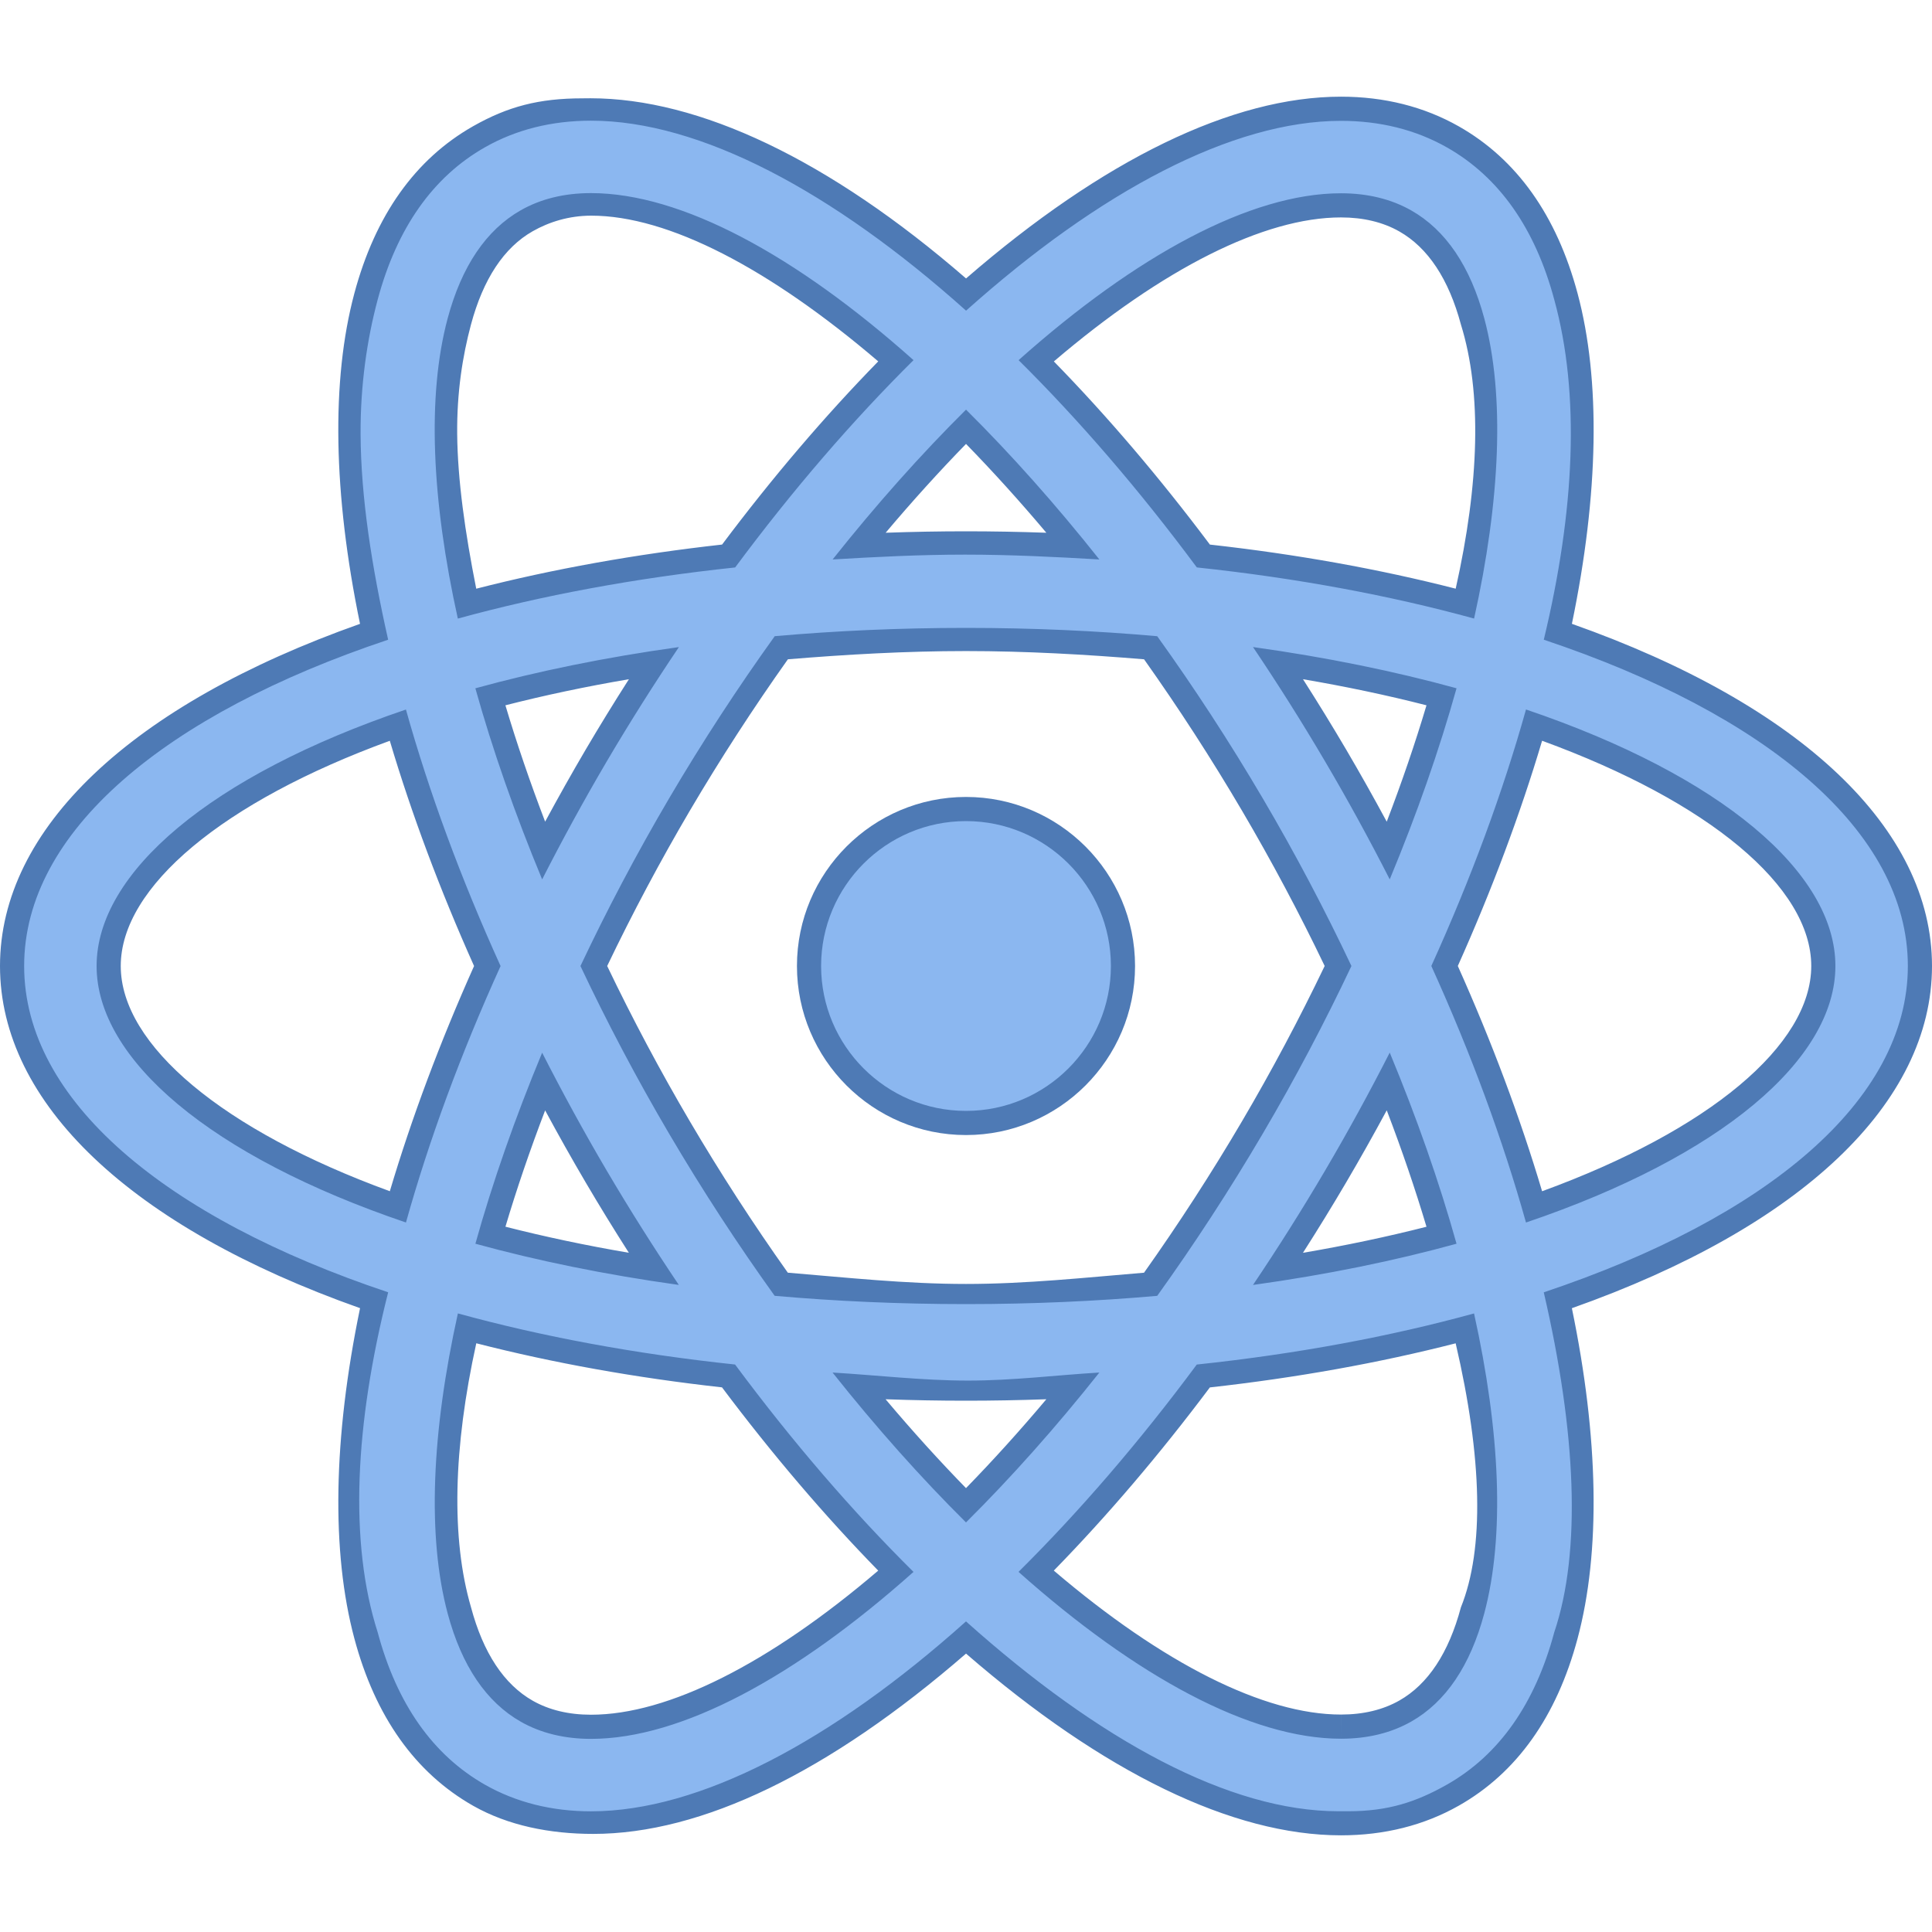
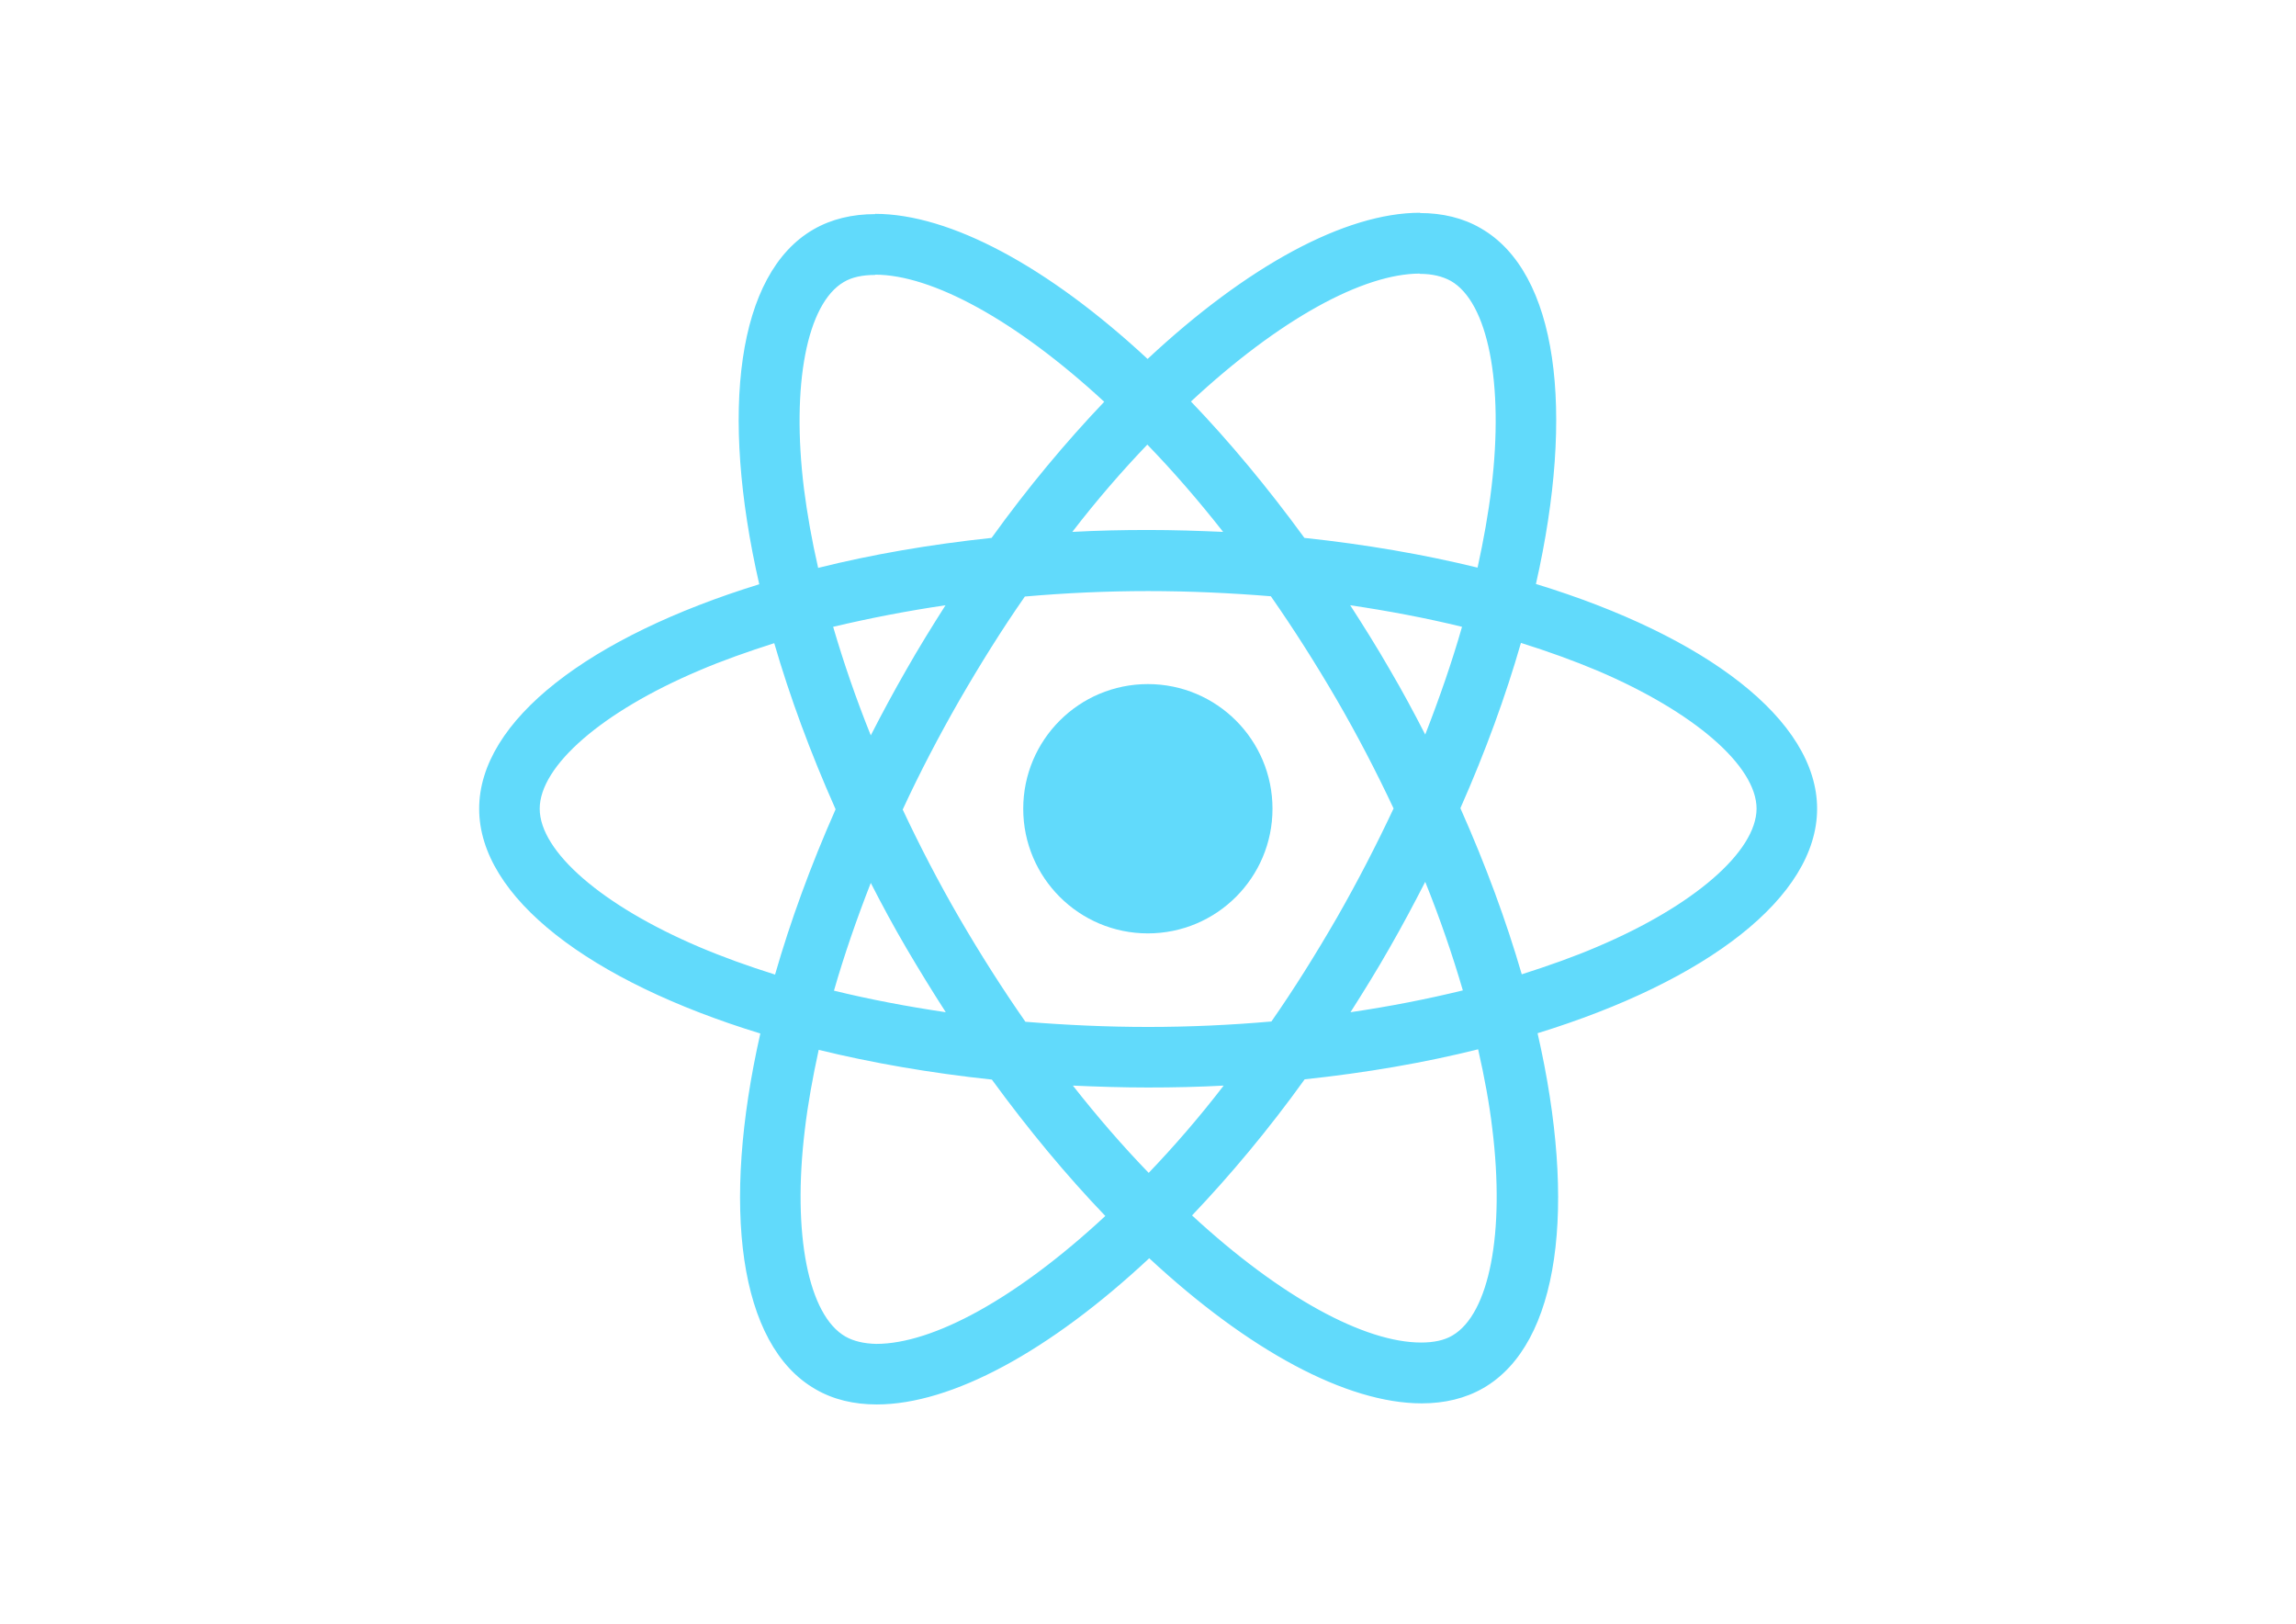
- <svg xmlns="http://www.w3.org/2000/svg" viewBox="0 0 80 80" width="30px" height="30px">
-   <path fill="#8bb7f0" d="M46.5,40c0,3.593-2.907,6.5-6.5,6.5s-6.5-2.907-6.5-6.5s2.907-6.5,6.5-6.5S46.5,36.407,46.5,40z" />
-   <path fill="#4e7ab5" d="M40,47c-3.859,0-7-3.14-7-7s3.141-7,7-7s7,3.14,7,7S43.859,47,40,47z M40,34c-3.309,0-6,2.691-6,6 s2.691,6,6,6s6-2.691,6-6S43.309,34,40,34z" />
-   <g>
-     <path fill="#8bb7f0" d="M24.474,75.503c-1.711,0-3.269-0.392-4.632-1.164c-2.28-1.293-3.856-3.521-4.686-6.62 c-0.965-3.607-0.85-8.398,0.332-13.878C5.956,50.562,0.5,45.531,0.5,40c0-5.532,5.455-10.562,14.987-13.84 c-1.182-5.481-1.298-10.272-0.333-13.879c0.83-3.1,2.406-5.328,4.685-6.62c1.362-0.772,2.921-1.164,4.632-1.164 c4.388,0,9.891,2.73,15.531,7.698c5.64-4.963,11.141-7.691,15.524-7.691c1.711,0,3.269,0.392,4.632,1.164 c2.277,1.291,3.854,3.515,4.684,6.611c0.966,3.606,0.85,8.398-0.333,13.88C74.043,29.437,79.5,34.468,79.5,40 s-5.457,10.563-14.991,13.842c1.182,5.481,1.298,10.272,0.332,13.878c-0.83,3.097-2.405,5.321-4.68,6.612 c-1.364,0.772-2.923,1.164-4.633,1.164c-4.386,0-9.889-2.728-15.527-7.689C34.361,72.774,28.859,75.503,24.474,75.503z M19.337,55.006c-0.991,4.717-1.102,8.747-0.316,11.679c0.542,2.026,1.481,3.431,2.794,4.175c0.753,0.427,1.648,0.644,2.659,0.644 c3.394,0,7.862-2.282,12.621-6.437c-2.385-2.402-4.713-5.121-6.928-8.091C26.336,56.56,22.696,55.898,19.337,55.006z M42.906,65.065c4.758,4.151,9.227,6.431,12.621,6.432c1.011,0,1.906-0.217,2.661-0.644c1.309-0.742,2.246-2.144,2.787-4.167 c0.786-2.934,0.676-6.963-0.315-11.679c-3.362,0.892-7.003,1.554-10.833,1.97C47.613,59.947,45.288,62.665,42.906,65.065z M35.566,57.393c1.452,1.776,2.938,3.433,4.434,4.94c1.492-1.506,2.979-3.163,4.43-4.94C42.939,57.464,41.454,57.5,40,57.5 C38.545,57.5,37.059,57.464,35.566,57.393z M32.349,53.179C34.844,53.392,37.417,53.5,40,53.5c2.585,0,5.155-0.108,7.646-0.32 c1.486-2.084,2.903-4.268,4.214-6.495c1.268-2.155,2.461-4.404,3.547-6.686c-1.083-2.276-2.275-4.524-3.546-6.684 c-1.308-2.222-2.725-4.406-4.215-6.495C45.157,26.608,42.587,26.5,40,26.5c-2.588,0-5.159,0.108-7.647,0.321 c-1.49,2.086-2.909,4.27-4.219,6.495c-1.27,2.159-2.462,4.407-3.546,6.686c1.082,2.274,2.274,4.522,3.545,6.684 C29.437,48.901,30.854,51.084,32.349,53.179z M57.491,44.779c-0.706,1.346-1.438,2.666-2.185,3.934 c-0.753,1.282-1.554,2.568-2.386,3.836c2.374-0.366,4.645-0.835,6.771-1.4C59.101,49.1,58.362,46.963,57.491,44.779z M20.304,51.148c2.127,0.564,4.397,1.034,6.768,1.4c-0.837-1.276-1.638-2.563-2.386-3.835c-0.745-1.267-1.478-2.585-2.183-3.931 C21.636,46.956,20.898,49.091,20.304,51.148z M59.816,40c1.528,3.391,2.773,6.743,3.708,9.977C70.926,47.373,75.5,43.574,75.5,40 s-4.574-7.373-11.976-9.977C62.591,33.257,61.345,36.609,59.816,40z M16.472,30.025C9.073,32.628,4.5,36.427,4.5,40 c0,3.574,4.573,7.373,11.974,9.976c0.934-3.235,2.179-6.587,3.705-9.974C18.652,36.614,17.407,33.262,16.472,30.025z M20.303,28.852c0.594,2.054,1.332,4.19,2.2,6.368c0.704-1.342,1.436-2.661,2.184-3.932c0.752-1.279,1.553-2.565,2.388-3.836 C24.701,27.817,22.431,28.287,20.303,28.852z M52.922,27.451c0.837,1.277,1.638,2.563,2.386,3.837 c0.746,1.267,1.479,2.586,2.185,3.932c0.869-2.177,1.607-4.313,2.201-6.369C57.564,28.286,55.294,27.816,52.922,27.451z M24.471,8.497c-1.011,0-1.905,0.216-2.657,0.644c-1.312,0.744-2.252,2.149-2.795,4.175c-0.785,2.935-0.675,6.964,0.317,11.679 c3.36-0.892,7.002-1.555,10.834-1.971c2.217-2.971,4.545-5.688,6.927-8.088C32.337,10.779,27.866,8.497,24.471,8.497z M49.828,23.023c3.83,0.416,7.471,1.078,10.833,1.97c0.992-4.716,1.103-8.746,0.316-11.68c-0.542-2.022-1.48-3.424-2.79-4.166 c-0.754-0.427-1.649-0.644-2.661-0.644c-3.393,0-7.86,2.281-12.619,6.433C45.287,17.335,47.613,20.053,49.828,23.023z M40,22.5 c1.454,0,2.939,0.036,4.431,0.107c-1.45-1.774-2.936-3.43-4.429-4.938c-1.497,1.51-2.982,3.166-4.432,4.938 C37.061,22.536,38.546,22.5,40,22.5z" />
-     <path fill="#4e7ab5" d="M24.471,4.997c4.494,0,9.996,2.91,15.532,7.867c5.535-4.953,11.034-7.86,15.524-7.86 c1.623,0,3.099,0.37,4.386,1.099c2.156,1.222,3.652,3.343,4.446,6.306c1.077,3.917,0.851,8.74-0.434,14.08 C73.147,29.57,79,34.431,79,40s-5.853,10.43-15.076,13.512c1.341,5.773,1.566,10.726,0.434,14.079 c-0.794,2.962-2.289,5.084-4.443,6.306C58.626,74.627,57.455,75,55.833,75c-0.001,0-0.416,0-0.417,0 c-4.492,0-9.882-2.91-15.416-7.861c-5.535,4.956-11.035,7.864-15.527,7.864c-1.623,0-3.099-0.37-4.386-1.099 c-2.158-1.225-3.655-3.349-4.448-6.314c-1.19-3.717-0.95-8.603,0.434-14.079C6.852,50.429,1,45.569,1,40 c0-5.568,5.852-10.429,15.072-13.511C15.385,23.43,14.946,20.59,14.931,18c-0.012-2.046,0.267-3.949,0.707-5.59 c0.794-2.966,2.29-5.09,4.448-6.314C21.372,5.366,22.848,4.997,24.471,4.997 M18.958,25.614c3.477-0.955,7.338-1.677,11.483-2.117 c2.382-3.21,4.875-6.096,7.386-8.584c-4.872-4.346-9.616-6.917-13.356-6.917c-1.099,0-2.075,0.238-2.904,0.709 c-1.433,0.813-2.452,2.32-3.031,4.481C17.678,16.388,17.873,20.716,18.958,25.614 M61.039,25.613 c1.085-4.898,1.28-9.227,0.422-12.429c-0.578-2.157-1.597-3.661-3.027-4.472c-0.83-0.471-1.809-0.709-2.907-0.709 c-3.737,0-8.478,2.568-13.349,6.91c2.51,2.488,5,5.374,7.38,8.583C53.701,23.936,57.562,24.658,61.039,25.613 M34.477,23.166 c1.802-0.107,3.609-0.2,5.488-0.2c1.879,0,3.755,0.094,5.557,0.2c-1.808-2.279-3.664-4.361-5.521-6.204 C38.144,18.805,36.287,20.887,34.477,23.166 M40,54c2.761,0,5.404-0.121,7.918-0.342c1.519-2.117,2.988-4.365,4.372-6.719 c1.353-2.299,2.577-4.626,3.67-6.939c-1.093-2.313-2.317-4.639-3.669-6.937c-1.385-2.355-2.853-4.602-4.373-6.719 C45.405,26.121,42.762,26,40,26s-5.406,0.121-7.92,0.343c-1.521,2.117-2.991,4.365-4.376,6.719 c-1.352,2.299-2.576,4.626-3.669,6.939c1.093,2.313,2.316,4.639,3.668,6.937c1.385,2.354,2.854,4.602,4.374,6.719 C34.592,53.879,37.237,54,40,54 M57.546,36.413c1.125-2.709,2.056-5.369,2.766-7.913c-2.553-0.702-5.373-1.282-8.428-1.707 c1.028,1.527,2.029,3.11,2.992,4.748C55.83,33.16,56.717,34.788,57.546,36.413 M22.449,36.414c0.828-1.625,1.716-3.253,2.668-4.873 c0.964-1.638,1.966-3.22,2.995-4.747c-3.055,0.424-5.875,1.005-8.428,1.707C20.394,31.045,21.325,33.704,22.449,36.414 M63.188,50.622C71.264,47.886,76,43.866,76,40s-4.736-7.886-12.812-10.622c-0.953,3.405-2.269,6.983-3.92,10.621 C60.919,43.638,62.235,47.216,63.188,50.622 M16.81,50.621c0.952-3.404,2.267-6.982,3.918-10.619 c-1.651-3.638-2.967-7.217-3.919-10.622C8.734,32.116,4,36.135,4,40C4,43.866,8.735,47.885,16.81,50.621 M51.884,53.207 c3.055-0.424,5.875-1.004,8.428-1.707c-0.711-2.544-1.642-5.204-2.766-7.914c-0.829,1.625-1.717,3.253-2.67,4.873 C53.913,50.097,52.912,51.68,51.884,53.207 M28.109,53.206c-1.028-1.527-2.029-3.109-2.993-4.746 c-0.952-1.619-1.839-3.246-2.667-4.87c-1.124,2.708-2.054,5.367-2.764,7.91C22.237,52.201,25.056,52.781,28.109,53.206 M24.474,72.003c3.739,0,8.481-2.57,13.352-6.914c-2.513-2.489-5.005-5.376-7.388-8.587c-4.143-0.439-8.002-1.161-11.478-2.116 c-1.084,4.898-1.279,9.226-0.422,12.428c0.578,2.16,1.598,3.667,3.03,4.48C22.396,71.765,23.375,72.003,24.474,72.003 M55.527,71.997L55.527,71.997c1.099,0,2.076-0.238,2.907-0.709c1.43-0.811,2.447-2.315,3.024-4.473 c0.858-3.203,0.663-7.531-0.421-12.428c-3.477,0.955-7.337,1.677-11.481,2.116c-2.38,3.21-4.871,6.096-7.381,8.585 C47.046,69.428,51.788,71.996,55.527,71.997 M40,63.04c1.857-1.844,3.713-3.927,5.522-6.206c-1.801,0.107-3.559,0.333-5.439,0.333 c-1.881,0-3.807-0.226-5.609-0.333C36.284,59.114,38.142,61.197,40,63.04 M24.116,4.072c-1.799,0-3.085,0.338-4.523,1.153 c-2.399,1.361-4.055,3.691-4.921,6.926c-0.96,3.587-0.877,8.302,0.236,13.681C5.419,29.189,0,34.325,0,40 c0,5.676,5.42,10.811,14.909,14.168c-1.113,5.379-1.196,10.094-0.235,13.681c0.865,3.233,2.52,5.563,4.921,6.926 c1.44,0.816,3.17,1.163,4.968,1.163c4.487,0,9.753-2.535,15.438-7.466c5.684,4.926,11.039,7.524,15.525,7.525 c1.799,0,3.441-0.413,4.881-1.229c2.397-1.359,4.051-3.686,4.916-6.917c0.961-3.588,0.878-8.303-0.235-13.681 C74.579,50.812,80,45.676,80,40s-5.42-10.812-14.911-14.169c1.114-5.38,1.196-10.095,0.235-13.682 c-0.866-3.231-2.521-5.558-4.919-6.917c-1.439-0.815-3.081-1.229-4.879-1.229c-4.485,0-9.839,2.599-15.524,7.527 c-5.686-4.932-11.066-7.461-15.554-7.461L24.116,4.072z M19.72,24.377c-0.462-2.324-0.772-4.502-0.789-6.412 c-0.015-1.72,0.221-3.217,0.57-4.521c0.507-1.892,1.368-3.194,2.559-3.87c0.676-0.384,1.5-0.644,2.423-0.644 c3.181,0,7.367,2.178,11.883,6.034c-2.221,2.273-4.392,4.819-6.466,7.585C26.315,22.949,22.897,23.562,19.72,24.377L19.72,24.377z M43.638,14.966c4.515-3.853,8.711-5.963,11.888-5.963c0.924,0,1.737,0.195,2.414,0.579c1.189,0.674,2.049,1.973,2.555,3.861 c0.874,2.818,0.761,6.564-0.218,10.933c-3.177-0.814-6.594-1.428-10.178-1.826C48.026,19.785,45.857,17.239,43.638,14.966 L43.638,14.966z M36.673,22.06c1.096-1.3,2.209-2.53,3.328-3.678c1.119,1.148,2.231,2.378,3.326,3.678 C42.208,22.02,41.095,22,40,22S37.793,22.02,36.673,22.06L36.673,22.06z M32.625,27.3c2.405-0.199,4.883-0.341,7.375-0.341 c2.491,0,4.969,0.142,7.373,0.341c1.432,2.019,2.796,4.126,4.056,6.269c1.222,2.078,2.373,4.239,3.423,6.43 c-1.051,2.192-2.202,4.354-3.424,6.432c-1.261,2.144-2.624,4.25-4.056,6.269c-2.403,0.199-4.881,0.466-7.372,0.466 c-2.493,0-4.972-0.268-7.378-0.467c-1.433-2.018-2.797-4.125-4.058-6.269c-1.222-2.077-2.372-4.238-3.422-6.43 c1.05-2.192,2.201-4.354,3.423-6.432C29.827,31.425,31.192,29.318,32.625,27.3L32.625,27.3z M57.422,34.024 c-0.549-1.018-1.112-2.018-1.683-2.99c-0.57-0.969-1.167-1.942-1.785-2.909c1.774,0.302,3.485,0.663,5.114,1.08 C58.601,30.771,58.05,32.383,57.422,34.024L57.422,34.024z M20.928,29.205c1.629-0.417,3.34-0.778,5.114-1.08 c-0.619,0.967-1.216,1.94-1.786,2.908c-0.571,0.972-1.134,1.972-1.683,2.99C21.945,32.384,21.395,30.772,20.928,29.205 L20.928,29.205z M60.365,39.999c1.415-3.162,2.587-6.292,3.49-9.326C70.758,33.192,75,36.721,75,40s-4.242,6.808-11.145,9.327 C62.951,46.292,61.78,43.161,60.365,39.999L60.365,39.999z M16.142,49.326C9.241,46.807,5,43.278,5,40s4.241-6.807,11.141-9.326 c0.903,3.035,2.074,6.165,3.489,9.327C18.216,43.162,17.045,46.292,16.142,49.326L16.142,49.326z M53.953,51.876 c0.618-0.968,1.216-1.941,1.785-2.909c0.572-0.972,1.135-1.973,1.684-2.991c0.628,1.641,1.178,3.254,1.646,4.821 C57.438,51.212,55.727,51.574,53.953,51.876L53.953,51.876z M20.929,50.795c0.467-1.566,1.017-3.177,1.644-4.816 c0.548,1.017,1.111,2.017,1.682,2.988c0.569,0.968,1.166,1.94,1.785,2.908C24.267,51.572,22.557,51.211,20.929,50.795 L20.929,50.795z M24.474,71.003c-0.924,0-1.736-0.195-2.413-0.579c-1.19-0.676-2.051-1.977-2.557-3.869 c-0.831-2.845-0.737-6.592,0.218-10.933c3.176,0.814,6.592,1.428,10.175,1.826c2.075,2.766,4.246,5.313,6.468,7.588 C31.85,68.893,27.653,71.004,24.474,71.003L24.474,71.003L24.474,71.003z M50.098,57.45c3.584-0.399,7.001-1.012,10.178-1.826 c1.105,4.74,1.192,8.518,0.217,10.932c-0.505,1.889-1.364,3.188-2.552,3.861c-0.678,0.384-1.49,0.579-2.413,0.579v1l-0.001-1 c-3.18,0-7.377-2.11-11.891-5.961C45.856,62.762,48.025,60.216,50.098,57.45L50.098,57.45z M40,61.62 c-1.12-1.148-2.234-2.379-3.33-3.68C37.79,57.98,38.904,58,40,58c1.095,0,2.208-0.02,3.327-0.06 C42.232,59.241,41.119,60.472,40,61.62L40,61.62z" />
+ <svg xmlns="http://www.w3.org/2000/svg" viewBox="0 0 841.9 595.3">
+   <g fill="#61DAFB">
+     <path d="M666.3 296.5c0-32.5-40.7-63.3-103.1-82.4 14.4-63.6 8-114.2-20.2-130.4-6.5-3.8-14.1-5.6-22.4-5.6v22.3c4.6 0 8.3.9 11.4 2.6 13.6 7.8 19.5 37.5 14.9 75.7-1.1 9.4-2.9 19.3-5.1 29.4-19.6-4.8-41-8.5-63.5-10.9-13.5-18.5-27.5-35.3-41.6-50 32.6-30.3 63.2-46.9 84-46.9V78c-27.5 0-63.5 19.6-99.9 53.6-36.4-33.8-72.4-53.2-99.9-53.2v22.3c20.7 0 51.4 16.5 84 46.6-14 14.7-28 31.4-41.3 49.9-22.6 2.4-44 6.1-63.6 11-2.3-10-4-19.7-5.2-29-4.7-38.2 1.1-67.9 14.6-75.8 3-1.8 6.9-2.6 11.5-2.6V78.5c-8.4 0-16 1.8-22.6 5.6-28.1 16.2-34.4 66.7-19.9 130.1-62.2 19.2-102.7 49.9-102.7 82.3 0 32.5 40.7 63.3 103.1 82.4-14.4 63.6-8 114.2 20.2 130.4 6.5 3.8 14.1 5.6 22.5 5.6 27.5 0 63.5-19.6 99.9-53.6 36.4 33.8 72.4 53.2 99.9 53.2 8.4 0 16-1.8 22.6-5.6 28.1-16.2 34.4-66.7 19.9-130.1 62-19.1 102.5-49.9 102.5-82.3zm-130.2-66.7c-3.7 12.9-8.3 26.2-13.5 39.5-4.1-8-8.4-16-13.1-24-4.6-8-9.5-15.8-14.4-23.4 14.2 2.1 27.9 4.7 41 7.9zm-45.8 106.5c-7.8 13.5-15.8 26.3-24.1 38.2-14.9 1.3-30 2-45.2 2-15.1 0-30.2-.7-45-1.9-8.3-11.9-16.4-24.6-24.2-38-7.6-13.1-14.5-26.4-20.8-39.8 6.2-13.4 13.2-26.8 20.7-39.9 7.8-13.5 15.8-26.3 24.1-38.2 14.9-1.3 30-2 45.2-2 15.1 0 30.2.7 45 1.9 8.3 11.9 16.4 24.6 24.2 38 7.6 13.1 14.5 26.4 20.8 39.8-6.3 13.4-13.2 26.8-20.7 39.9zm32.3-13c5.4 13.4 10 26.8 13.8 39.8-13.1 3.2-26.9 5.9-41.2 8 4.9-7.7 9.8-15.6 14.4-23.7 4.6-8 8.9-16.1 13-24.1zM421.2 430c-9.3-9.6-18.6-20.3-27.8-32 9 .4 18.2.7 27.5.7 9.4 0 18.7-.2 27.8-.7-9 11.7-18.3 22.4-27.5 32zm-74.4-58.9c-14.2-2.1-27.9-4.7-41-7.9 3.7-12.9 8.3-26.2 13.5-39.5 4.1 8 8.4 16 13.1 24 4.7 8 9.5 15.8 14.4 23.4zM420.7 163c9.3 9.6 18.6 20.3 27.8 32-9-.4-18.2-.7-27.5-.7-9.4 0-18.7.2-27.8.7 9-11.7 18.3-22.4 27.5-32zm-74 58.9c-4.9 7.7-9.8 15.6-14.4 23.7-4.6 8-8.9 16-13 24-5.4-13.4-10-26.8-13.8-39.8 13.1-3.1 26.9-5.8 41.2-7.9zm-90.5 125.2c-35.4-15.1-58.3-34.9-58.3-50.6 0-15.7 22.9-35.6 58.3-50.6 8.6-3.7 18-7 27.7-10.1 5.7 19.6 13.2 40 22.5 60.9-9.2 20.8-16.6 41.1-22.2 60.6-9.9-3.1-19.3-6.5-28-10.2zM310 490c-13.6-7.8-19.5-37.5-14.9-75.7 1.1-9.4 2.9-19.3 5.1-29.4 19.6 4.8 41 8.5 63.5 10.9 13.5 18.5 27.5 35.3 41.6 50-32.6 30.3-63.2 46.9-84 46.9-4.5-.1-8.3-1-11.3-2.7zm237.2-76.2c4.7 38.2-1.1 67.9-14.6 75.8-3 1.8-6.9 2.6-11.5 2.6-20.7 0-51.4-16.5-84-46.6 14-14.7 28-31.4 41.3-49.9 22.6-2.4 44-6.1 63.6-11 2.3 10.1 4.1 19.8 5.2 29.1zm38.5-66.7c-8.6 3.7-18 7-27.7 10.1-5.7-19.6-13.2-40-22.5-60.9 9.2-20.8 16.6-41.1 22.2-60.6 9.9 3.1 19.3 6.5 28.1 10.2 35.4 15.1 58.3 34.9 58.3 50.6-.1 15.7-23 35.6-58.4 50.6zM320.8 78.4z" />
+     <circle cx="420.9" cy="296.5" r="45.7" />
+     <path d="M520.5 78.1z" />
  </g>
</svg>
